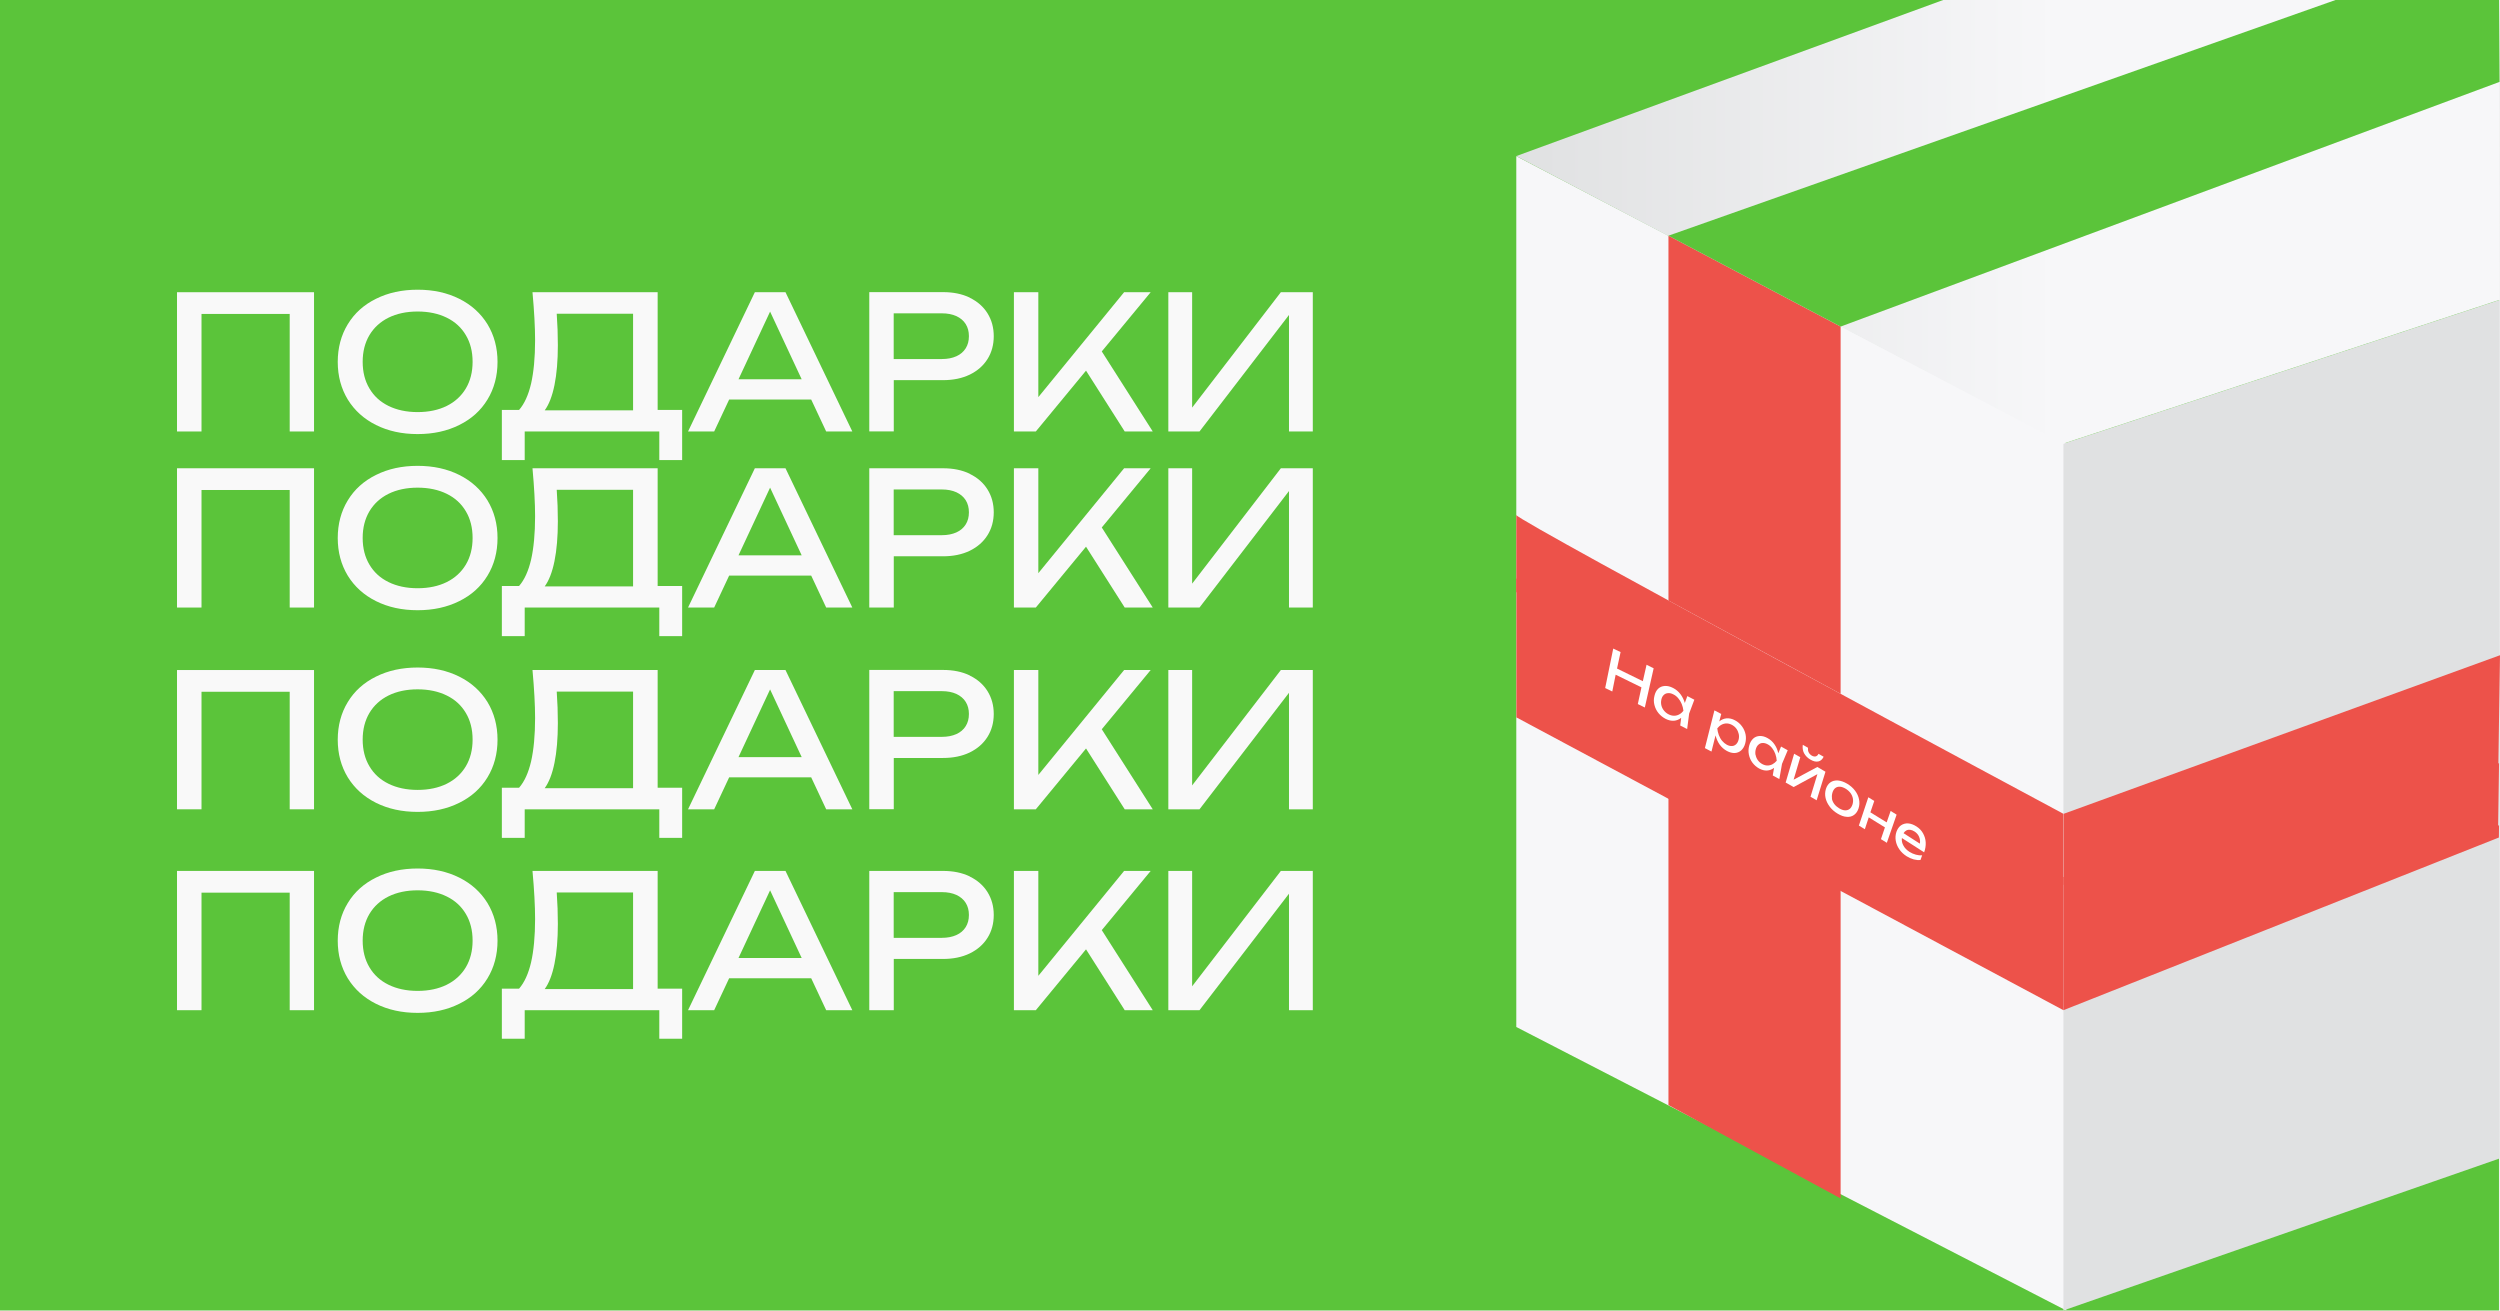
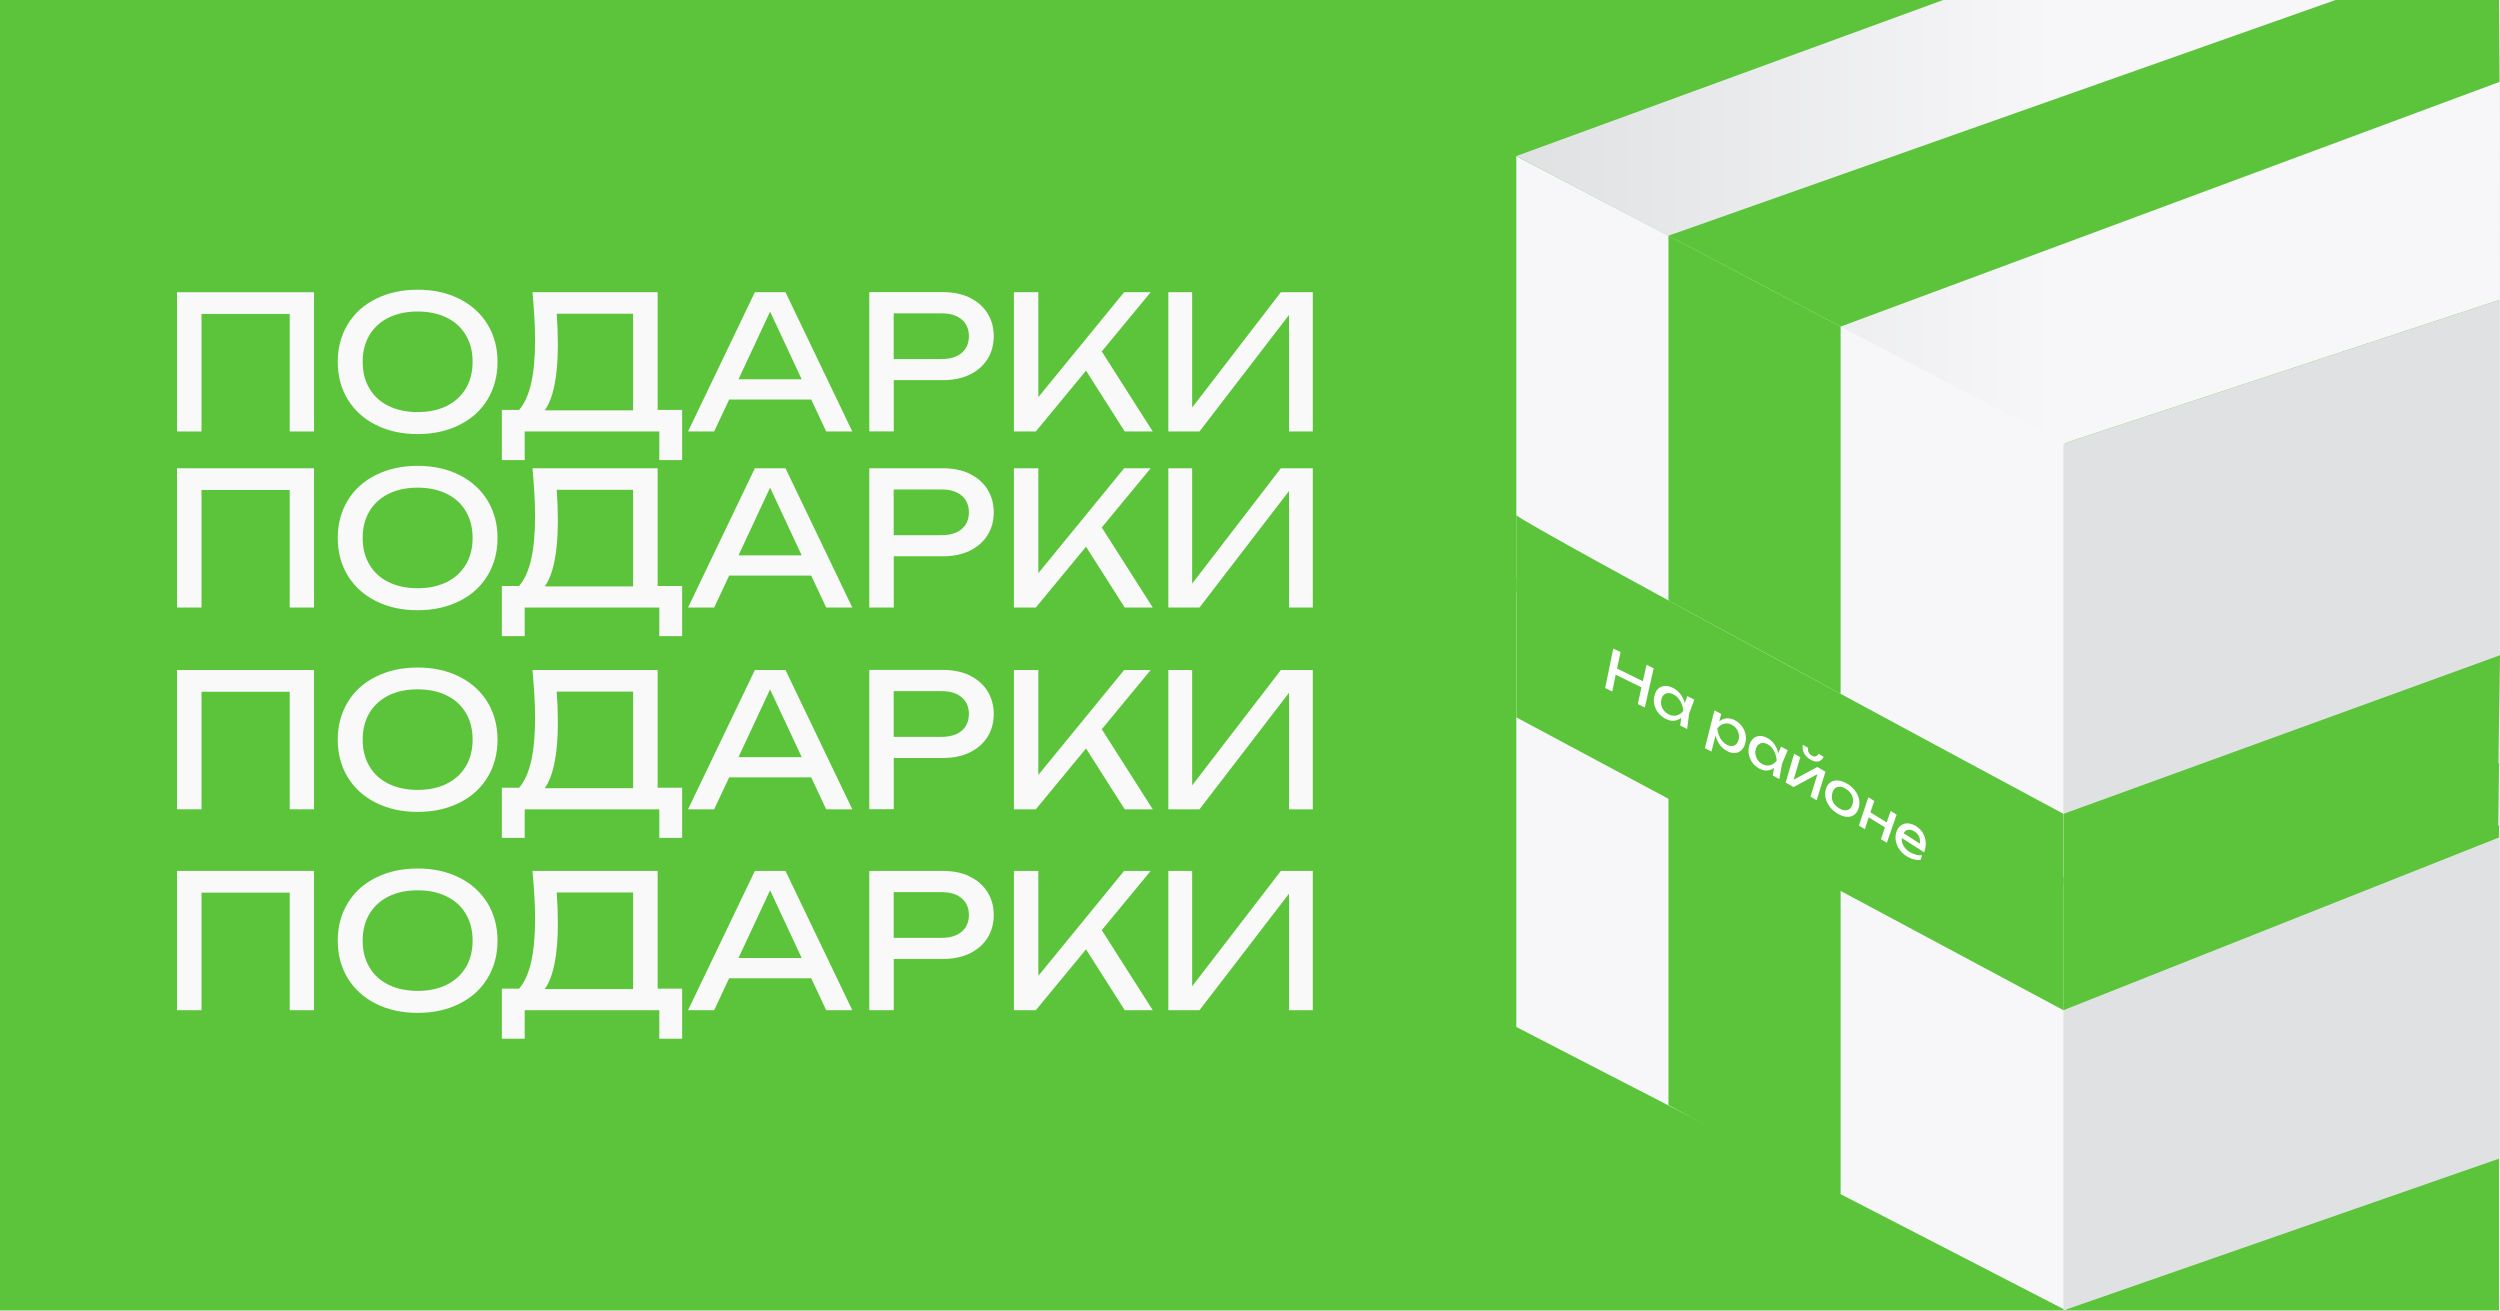
<svg xmlns="http://www.w3.org/2000/svg" viewBox="0 0 288.83 151.4">
  <defs>
-     <style>.e{fill:#ed524a;}.f{fill:#fff;}.g{fill:#f7f7f9;}.h{fill:#f9f9f9;}.i{fill:url(#d);}.j{fill:#e0e1e2;}.k{fill:#5BC43A;}</style>
+     <style>.e{fill:#5BC43A;}.f{fill:#fff;}.g{fill:#f7f7f9;}.h{fill:#f9f9f9;}.i{fill:url(#d);}.j{fill:#e0e1e2;}.k{fill:#5BC43A ;}</style>
    <linearGradient id="d" x1="175.18" y1="25.63" x2="288.78" y2="25.63" gradientTransform="matrix(1, 0, 0, 1, 0, 0)" gradientUnits="userSpaceOnUse">
      <stop offset="0" stop-color="#e0e1e2" />
      <stop offset=".55" stop-color="#f7f7f9" />
    </linearGradient>
  </defs>
  <g id="a" />
  <g id="b">
    <g id="c">
      <rect class="k" y="0" width="288.71" height="151.4" />
      <g>
        <polygon class="g" points="238.71 151.4 238.71 51.26 175.18 18.04 175.18 118.65 238.71 151.4" />
        <polygon class="j" points="238.39 151.4 288.78 133.84 288.78 34.65 238.39 51.26 238.39 151.4" />
        <polygon class="i" points="288.78 34.64 238.39 51.25 175.18 18.03 224.5 0 288.72 0 288.78 34.64" />
      </g>
      <path class="e" d="M238.39,101.33v15.38l-63.2-33.83v-16.07c0,.61,63.2,34.52,63.2,34.52Z" />
      <path class="e" d="M175.18,59.5c0,.62,63.21,34.52,63.21,34.52v8.22l-63.21-33.84v-8.9Z" />
      <polygon class="e" points="288.72 88.18 288.61 95.38 288.72 95.35 288.7 96.76 238.39 116.71 238.39 101.33 238.42 101.31 238.42 94.02 288.83 75.7 288.64 88.2 288.72 88.18" />
      <g>
        <path class="f" d="M187.23,75.33l-.41,1.91,2.98,1.46,.43-1.9,.82,.41-1.02,4.53-.81-.4,.42-1.93-2.98-1.46-.39,1.94-.82-.4,.93-4.56,.84,.4Z" />
        <path class="f" d="M194.23,82.93c-.25,.2-.52,.31-.83,.34-.31,.02-.63-.05-.95-.21-.33-.17-.61-.39-.84-.67-.23-.28-.38-.59-.47-.94-.09-.35-.09-.69,0-1.05,.08-.35,.22-.63,.43-.83,.21-.2,.47-.3,.77-.32,.3-.02,.62,.06,.95,.23,.34,.17,.62,.41,.85,.71,.23,.3,.4,.65,.51,1.03l.29-.8,.81,.42-.6,1.6-.23,1.79-.8-.41,.11-.89Zm-2.29-1.45c.05,.22,.15,.43,.3,.61,.14,.18,.32,.33,.54,.44,.21,.11,.42,.16,.63,.16,.21,0,.41-.05,.59-.15,.19-.1,.35-.24,.49-.43-.03-.27-.1-.53-.2-.78-.1-.25-.24-.47-.4-.66-.16-.19-.35-.35-.57-.45-.21-.11-.42-.16-.61-.14-.19,.01-.36,.08-.49,.21-.14,.13-.23,.3-.28,.53-.05,.23-.05,.45,0,.67Z" />
        <path class="f" d="M198.86,82.47l-.23,.88c.25-.21,.53-.33,.85-.36,.32-.02,.64,.05,.97,.23,.32,.17,.59,.4,.8,.69,.21,.28,.35,.6,.42,.94,.07,.34,.05,.69-.04,1.03-.09,.35-.25,.61-.46,.81-.21,.19-.46,.29-.75,.31-.29,.01-.59-.07-.91-.24-.33-.18-.6-.42-.83-.73-.22-.31-.38-.67-.48-1.07l-.47,1.87-.76-.4,1.1-4.36,.78,.41Zm-.28,2.46c.1,.25,.22,.47,.38,.66,.16,.19,.34,.34,.54,.45,.2,.11,.4,.16,.59,.15,.19,0,.35-.08,.48-.2,.14-.13,.23-.3,.29-.52,.06-.22,.07-.44,.02-.67-.05-.22-.14-.43-.27-.61-.14-.19-.31-.33-.51-.44-.21-.11-.41-.17-.62-.17-.21,0-.4,.05-.59,.15-.19,.1-.35,.24-.49,.42,.03,.27,.09,.53,.18,.78Z" />
        <path class="f" d="M204.98,88.7c-.25,.19-.52,.3-.82,.32-.3,.02-.6-.06-.92-.23-.31-.17-.57-.4-.78-.68-.21-.28-.34-.6-.41-.94-.07-.34-.05-.69,.04-1.03,.09-.35,.25-.61,.46-.81,.21-.19,.47-.29,.76-.3,.29-.01,.6,.07,.91,.25,.32,.18,.58,.41,.79,.72,.21,.3,.36,.65,.44,1.03l.32-.78,.77,.43-.66,1.57-.31,1.76-.76-.42,.15-.87Zm-2.15-1.48c.04,.22,.13,.43,.26,.61,.13,.18,.3,.33,.5,.44,.2,.11,.4,.17,.6,.17,.2,0,.4-.04,.58-.14,.18-.1,.35-.23,.5-.41-.02-.27-.07-.53-.16-.78-.09-.25-.21-.47-.36-.66-.15-.2-.32-.35-.53-.46-.2-.11-.4-.16-.58-.15-.19,0-.35,.07-.49,.2-.14,.12-.24,.3-.3,.52-.06,.22-.07,.44-.03,.67Z" />
        <path class="f" d="M207.26,87.07l.73,.41-.77,2.6,2.74-1.47,.94,.55-1.02,3.3-.71-.41,.8-2.61-2.75,1.49-.92-.52,.98-3.33Zm1.17-.04c-.15-.29-.2-.62-.15-.98l.6,.34c-.02,.2,0,.37,.08,.53,.08,.16,.2,.28,.36,.38,.16,.09,.31,.12,.45,.09,.14-.04,.25-.14,.33-.3l.59,.34c-.15,.3-.35,.49-.61,.54-.26,.06-.56,0-.9-.2-.34-.19-.58-.44-.74-.73Z" />
        <path class="f" d="M211.39,93.19c-.24-.31-.4-.65-.48-1-.08-.36-.06-.7,.04-1.04,.11-.34,.28-.59,.52-.76,.24-.17,.53-.24,.87-.22,.33,.03,.69,.15,1.06,.37,.37,.22,.68,.49,.92,.81,.24,.32,.39,.65,.46,1.01,.07,.36,.05,.7-.06,1.04-.11,.34-.29,.59-.53,.76-.24,.17-.52,.24-.85,.21-.33-.02-.67-.15-1.04-.37-.37-.22-.67-.49-.91-.8Zm.25-.93c.04,.23,.14,.44,.28,.63,.15,.2,.34,.36,.57,.5,.24,.14,.45,.22,.66,.23,.2,.01,.38-.04,.53-.15,.15-.11,.26-.29,.34-.52,.07-.23,.09-.45,.05-.68-.04-.23-.13-.44-.27-.64-.15-.2-.34-.37-.57-.51-.24-.14-.46-.22-.66-.23-.21-.01-.38,.04-.53,.15-.15,.12-.26,.29-.33,.52-.07,.23-.09,.46-.05,.69Z" />
        <path class="f" d="M216.54,92.53l-.45,1.32,1.88,1.16,.46-1.32,.69,.43-1.13,3.25-.68-.42,.46-1.36-1.87-1.16-.45,1.37-.69-.42,1.09-3.27,.7,.43Z" />
        <path class="f" d="M219.44,98.13c-.22-.31-.36-.65-.42-1-.06-.36-.03-.7,.08-1.03,.12-.33,.29-.58,.53-.75,.24-.16,.51-.24,.82-.22,.31,.02,.63,.14,.96,.35,.33,.21,.58,.47,.76,.79,.18,.32,.29,.67,.31,1.05,.02,.38-.04,.76-.18,1.15l-2.57-1.65c-.04,.31,.02,.6,.18,.88,.15,.28,.39,.52,.7,.72,.23,.14,.47,.25,.73,.32,.26,.07,.5,.1,.73,.07l-.19,.54c-.23,.04-.49,.01-.78-.06-.29-.08-.56-.2-.83-.37-.34-.22-.62-.48-.84-.8Zm2.37-.67c.04-.29,.01-.55-.1-.8-.11-.25-.29-.45-.53-.6-.17-.11-.33-.17-.49-.19-.16-.02-.3,0-.44,.07-.13,.07-.24,.17-.33,.32l1.89,1.21Z" />
      </g>
      <polygon class="e" points="192.76 69.38 192.76 27.23 212.65 37.73 212.65 80.16 192.76 69.38" />
      <polygon class="e" points="192.76 127.67 192.76 85.52 212.65 96.02 212.65 138.46 192.76 127.67" />
      <polygon class="k" points="192.76 27.23 269.83 0 288.72 0 288.78 9.46 212.65 37.73 192.76 27.23" />
      <g>
        <path class="h" d="M36.28,49.85h-2.81v-13.58h-10.19v13.58h-2.83v-16.09h15.83v16.09Z" />
        <path class="h" d="M43.44,49.1c-1.4-.7-2.48-1.68-3.26-2.94-.77-1.27-1.16-2.72-1.16-4.35s.39-3.09,1.16-4.35c.77-1.27,1.86-2.25,3.26-2.94,1.4-.7,3-1.05,4.81-1.05s3.41,.35,4.81,1.05c1.4,.7,2.48,1.68,3.26,2.94,.77,1.27,1.16,2.72,1.16,4.35s-.39,3.09-1.16,4.35c-.77,1.27-1.86,2.25-3.26,2.94-1.4,.7-3,1.05-4.81,1.05s-3.41-.35-4.81-1.05Zm-.76-4.22c.52,.88,1.25,1.55,2.21,2.02s2.08,.71,3.36,.71,2.41-.24,3.36-.71,1.69-1.15,2.21-2.02c.52-.88,.78-1.9,.78-3.08s-.26-2.21-.78-3.08c-.52-.88-1.25-1.55-2.21-2.02s-2.08-.71-3.36-.71-2.41,.24-3.36,.71-1.69,1.15-2.21,2.02c-.52,.88-.78,1.9-.78,3.08s.26,2.21,.78,3.08Z" />
        <path class="h" d="M57.97,47.36h2c.62-.71,1.08-1.73,1.39-3.05,.3-1.33,.46-2.99,.46-4.99,0-1.5-.1-3.35-.3-5.56h14.46v13.6h2.83v5.79h-2.64v-3.3h-15.55v3.3h-2.64v-5.79Zm15.17,.04v-11.15h-8.82c.09,1.27,.13,2.47,.13,3.63,0,1.79-.13,3.33-.39,4.61s-.64,2.25-1.13,2.92h10.21Z" />
        <path class="h" d="M98.47,49.85h-3.02l-1.73-3.69h-9.48l-1.73,3.69h-3.02l7.72-16.09h3.54l7.72,16.09Zm-5.85-6.03l-3.65-7.82-3.65,7.82h7.29Z" />
        <path class="h" d="M112.04,34.4c.89,.43,1.57,1.03,2.05,1.8,.48,.77,.72,1.65,.72,2.64s-.24,1.88-.72,2.64c-.48,.77-1.17,1.37-2.05,1.8-.89,.43-1.92,.64-3.1,.64h-5.68v5.92h-2.83v-16.09h8.52c1.18,0,2.21,.21,3.1,.64Zm-3.21,7.08c.64,0,1.19-.11,1.66-.32s.83-.52,1.08-.92c.25-.4,.37-.86,.37-1.4s-.12-1-.37-1.4c-.25-.4-.61-.7-1.08-.92-.47-.21-1.02-.32-1.66-.32h-5.58v5.28h5.58Z" />
        <path class="h" d="M117.13,33.76h2.83v12.12l9.91-12.12h3.07l-5.65,6.84,5.89,9.25h-3.24l-4.47-7.03-5.8,7.03h-2.53v-16.09Z" />
        <path class="h" d="M134.98,33.76h2.75v13.33l10.25-13.33h3.69v16.09h-2.75v-13.46l-10.34,13.46h-3.6v-16.09Z" />
      </g>
      <g>
        <path class="h" d="M36.28,70.19h-2.81v-13.58h-10.19v13.58h-2.83v-16.09h15.83v16.09Z" />
        <path class="h" d="M43.44,69.45c-1.4-.7-2.48-1.68-3.26-2.94-.77-1.27-1.16-2.72-1.16-4.35s.39-3.09,1.16-4.35c.77-1.27,1.86-2.25,3.26-2.94,1.4-.7,3-1.05,4.81-1.05s3.41,.35,4.81,1.05c1.4,.7,2.48,1.68,3.26,2.94,.77,1.27,1.16,2.72,1.16,4.35s-.39,3.09-1.16,4.35c-.77,1.27-1.86,2.25-3.26,2.94-1.4,.7-3,1.05-4.81,1.05s-3.41-.35-4.81-1.05Zm-.76-4.22c.52,.88,1.25,1.55,2.21,2.02s2.08,.71,3.36,.71,2.41-.24,3.36-.71,1.69-1.15,2.21-2.02c.52-.88,.78-1.9,.78-3.08s-.26-2.21-.78-3.08c-.52-.88-1.25-1.55-2.21-2.02s-2.08-.71-3.36-.71-2.41,.24-3.36,.71-1.69,1.15-2.21,2.02c-.52,.88-.78,1.9-.78,3.08s.26,2.21,.78,3.08Z" />
        <path class="h" d="M57.97,67.7h2c.62-.71,1.08-1.73,1.39-3.05,.3-1.33,.46-2.99,.46-4.99,0-1.5-.1-3.35-.3-5.56h14.46v13.6h2.83v5.79h-2.64v-3.3h-15.55v3.3h-2.64v-5.79Zm15.17,.04v-11.15h-8.82c.09,1.27,.13,2.47,.13,3.63,0,1.79-.13,3.33-.39,4.61s-.64,2.25-1.13,2.92h10.21Z" />
        <path class="h" d="M98.47,70.19h-3.02l-1.73-3.69h-9.48l-1.73,3.69h-3.02l7.72-16.09h3.54l7.72,16.09Zm-5.85-6.03l-3.65-7.82-3.65,7.82h7.29Z" />
        <path class="h" d="M112.04,54.75c.89,.43,1.57,1.03,2.05,1.8,.48,.77,.72,1.65,.72,2.64s-.24,1.88-.72,2.64c-.48,.77-1.17,1.37-2.05,1.8-.89,.43-1.92,.64-3.1,.64h-5.68v5.92h-2.83v-16.09h8.52c1.18,0,2.21,.21,3.1,.64Zm-3.21,7.08c.64,0,1.19-.11,1.66-.32s.83-.52,1.08-.92c.25-.4,.37-.86,.37-1.4s-.12-1-.37-1.4c-.25-.4-.61-.7-1.08-.92-.47-.21-1.02-.32-1.66-.32h-5.58v5.28h5.58Z" />
        <path class="h" d="M117.13,54.1h2.83v12.12l9.91-12.12h3.07l-5.65,6.84,5.89,9.25h-3.24l-4.47-7.03-5.8,7.03h-2.53v-16.09Z" />
        <path class="h" d="M134.98,54.1h2.75v13.33l10.25-13.33h3.69v16.09h-2.75v-13.46l-10.34,13.46h-3.6v-16.09Z" />
      </g>
      <g>
        <path class="h" d="M36.28,93.5h-2.81v-13.58h-10.19v13.58h-2.83v-16.09h15.83v16.09Z" />
        <path class="h" d="M43.44,92.75c-1.4-.7-2.48-1.68-3.26-2.94-.77-1.27-1.16-2.72-1.16-4.35s.39-3.09,1.16-4.35c.77-1.27,1.86-2.25,3.26-2.94,1.4-.7,3-1.05,4.81-1.05s3.41,.35,4.81,1.05c1.4,.7,2.48,1.68,3.26,2.94,.77,1.27,1.16,2.72,1.16,4.35s-.39,3.09-1.16,4.35c-.77,1.27-1.86,2.25-3.26,2.94-1.4,.7-3,1.05-4.81,1.05s-3.41-.35-4.81-1.05Zm-.76-4.22c.52,.88,1.25,1.55,2.21,2.02s2.08,.71,3.36,.71,2.41-.24,3.36-.71,1.69-1.15,2.21-2.02c.52-.88,.78-1.9,.78-3.08s-.26-2.21-.78-3.08c-.52-.88-1.25-1.55-2.21-2.02s-2.08-.71-3.36-.71-2.41,.24-3.36,.71-1.69,1.15-2.21,2.02c-.52,.88-.78,1.9-.78,3.08s.26,2.21,.78,3.08Z" />
        <path class="h" d="M57.97,91.01h2c.62-.71,1.08-1.73,1.39-3.05,.3-1.33,.46-2.99,.46-4.99,0-1.5-.1-3.35-.3-5.56h14.46v13.6h2.83v5.79h-2.64v-3.3h-15.55v3.3h-2.64v-5.79Zm15.17,.04v-11.15h-8.82c.09,1.27,.13,2.47,.13,3.63,0,1.79-.13,3.33-.39,4.61s-.64,2.25-1.13,2.92h10.21Z" />
        <path class="h" d="M98.47,93.5h-3.02l-1.73-3.69h-9.48l-1.73,3.69h-3.02l7.72-16.09h3.54l7.72,16.09Zm-5.85-6.03l-3.65-7.82-3.65,7.82h7.29Z" />
        <path class="h" d="M112.04,78.05c.89,.43,1.57,1.03,2.05,1.8,.48,.77,.72,1.65,.72,2.64s-.24,1.88-.72,2.64c-.48,.77-1.17,1.37-2.05,1.8-.89,.43-1.92,.64-3.1,.64h-5.68v5.92h-2.83v-16.09h8.52c1.18,0,2.21,.21,3.1,.64Zm-3.21,7.08c.64,0,1.19-.11,1.66-.32s.83-.52,1.08-.92c.25-.4,.37-.86,.37-1.4s-.12-1-.37-1.4c-.25-.4-.61-.7-1.08-.92-.47-.21-1.02-.32-1.66-.32h-5.58v5.28h5.58Z" />
        <path class="h" d="M117.13,77.41h2.83v12.12l9.91-12.12h3.07l-5.65,6.84,5.89,9.25h-3.24l-4.47-7.03-5.8,7.03h-2.53v-16.09Z" />
        <path class="h" d="M134.98,77.41h2.75v13.33l10.25-13.33h3.69v16.09h-2.75v-13.46l-10.34,13.46h-3.6v-16.09Z" />
      </g>
      <g>
        <path class="h" d="M36.28,116.71h-2.81v-13.58h-10.19v13.58h-2.83v-16.09h15.83v16.09Z" />
        <path class="h" d="M43.44,115.97c-1.4-.7-2.48-1.68-3.26-2.94-.77-1.27-1.16-2.72-1.16-4.35s.39-3.09,1.16-4.35c.77-1.27,1.86-2.25,3.26-2.94,1.4-.7,3-1.05,4.81-1.05s3.41,.35,4.81,1.05c1.4,.7,2.48,1.68,3.26,2.94,.77,1.27,1.16,2.72,1.16,4.35s-.39,3.09-1.16,4.35c-.77,1.27-1.86,2.25-3.26,2.94-1.4,.7-3,1.05-4.81,1.05s-3.41-.35-4.81-1.05Zm-.76-4.22c.52,.88,1.25,1.55,2.21,2.02s2.08,.71,3.36,.71,2.41-.24,3.36-.71,1.69-1.15,2.21-2.02c.52-.88,.78-1.9,.78-3.08s-.26-2.21-.78-3.08c-.52-.88-1.25-1.55-2.21-2.02s-2.08-.71-3.36-.71-2.41,.24-3.36,.71-1.69,1.15-2.21,2.02c-.52,.88-.78,1.9-.78,3.08s.26,2.21,.78,3.08Z" />
        <path class="h" d="M57.97,114.22h2c.62-.71,1.08-1.73,1.39-3.05,.3-1.33,.46-2.99,.46-4.99,0-1.5-.1-3.35-.3-5.56h14.46v13.6h2.83v5.79h-2.64v-3.3h-15.55v3.3h-2.64v-5.79Zm15.17,.04v-11.15h-8.82c.09,1.27,.13,2.47,.13,3.63,0,1.79-.13,3.33-.39,4.61s-.64,2.25-1.13,2.92h10.21Z" />
        <path class="h" d="M98.47,116.71h-3.02l-1.73-3.69h-9.48l-1.73,3.69h-3.02l7.72-16.09h3.54l7.72,16.09Zm-5.85-6.03l-3.65-7.82-3.65,7.82h7.29Z" />
        <path class="h" d="M112.04,101.27c.89,.43,1.57,1.03,2.05,1.8,.48,.77,.72,1.65,.72,2.64s-.24,1.88-.72,2.64c-.48,.77-1.17,1.37-2.05,1.8-.89,.43-1.92,.64-3.1,.64h-5.68v5.92h-2.83v-16.09h8.52c1.18,0,2.21,.21,3.1,.64Zm-3.21,7.08c.64,0,1.19-.11,1.66-.32s.83-.52,1.08-.92c.25-.4,.37-.86,.37-1.4s-.12-1-.37-1.4c-.25-.4-.61-.7-1.08-.92-.47-.21-1.02-.32-1.66-.32h-5.58v5.28h5.58Z" />
        <path class="h" d="M117.13,100.62h2.83v12.12l9.91-12.12h3.07l-5.65,6.84,5.89,9.25h-3.24l-4.47-7.03-5.8,7.03h-2.53v-16.09Z" />
        <path class="h" d="M134.98,100.62h2.75v13.33l10.25-13.33h3.69v16.09h-2.75v-13.46l-10.34,13.46h-3.6v-16.09Z" />
      </g>
    </g>
  </g>
</svg>
